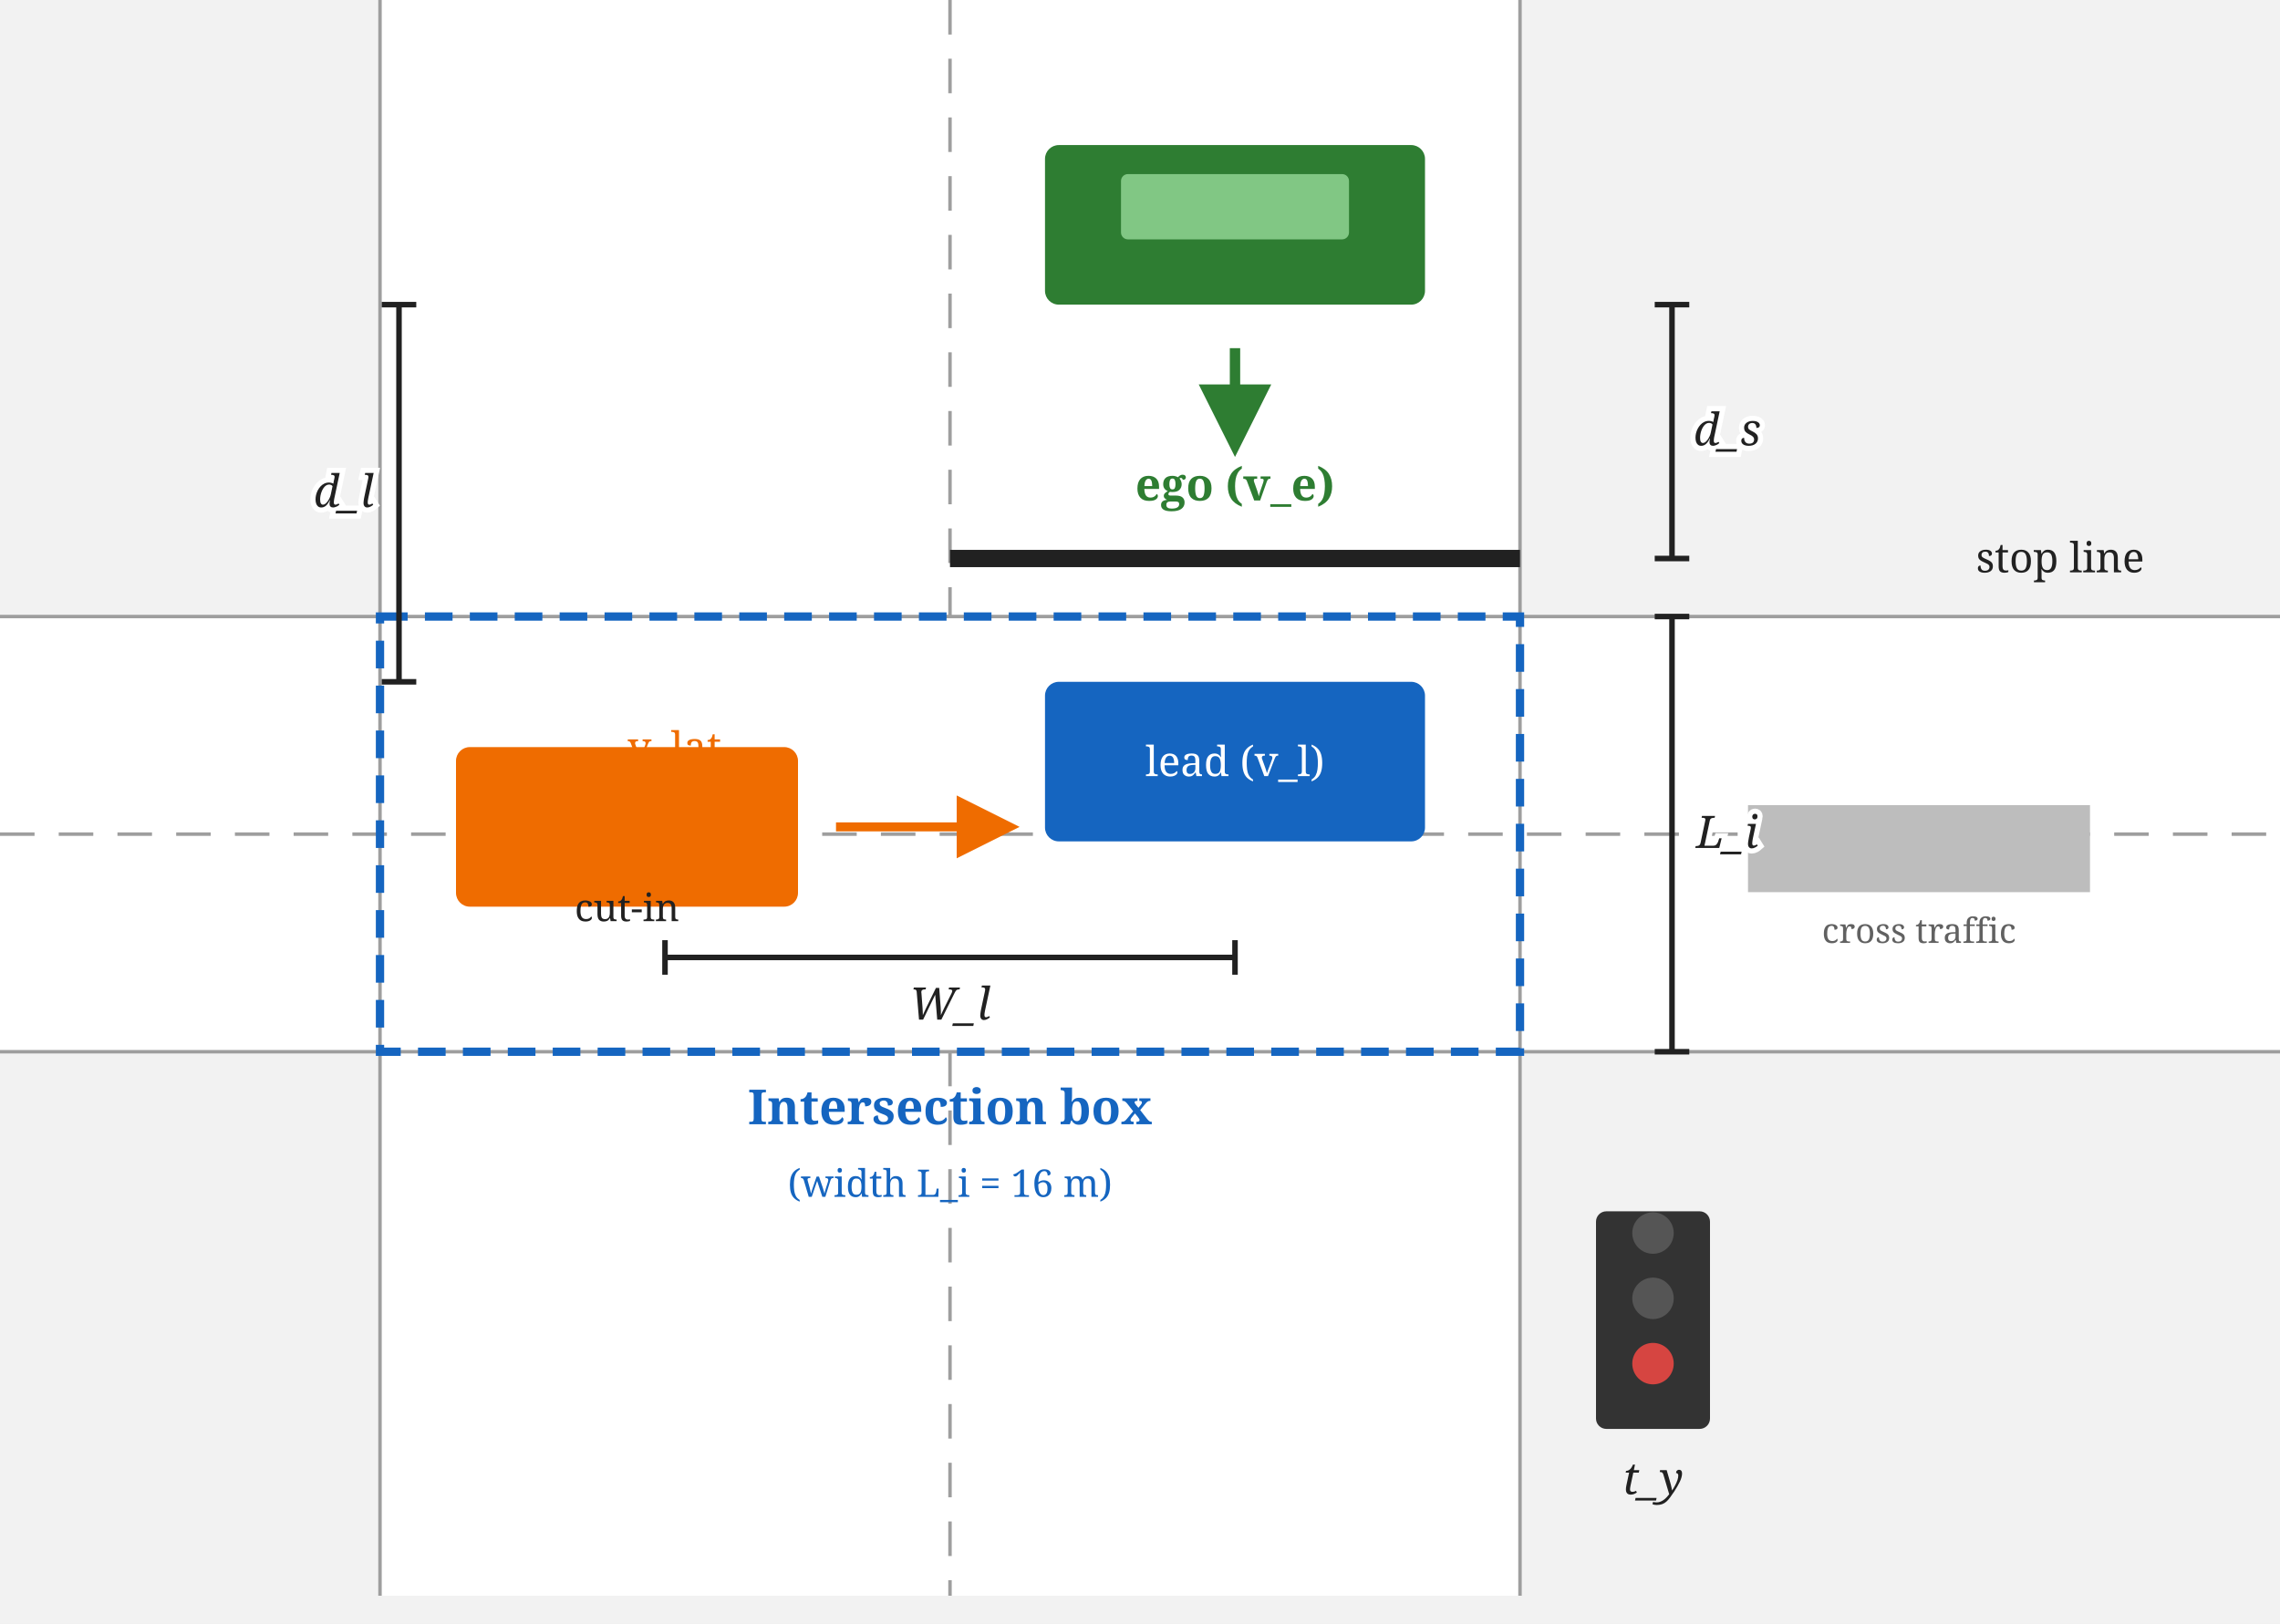
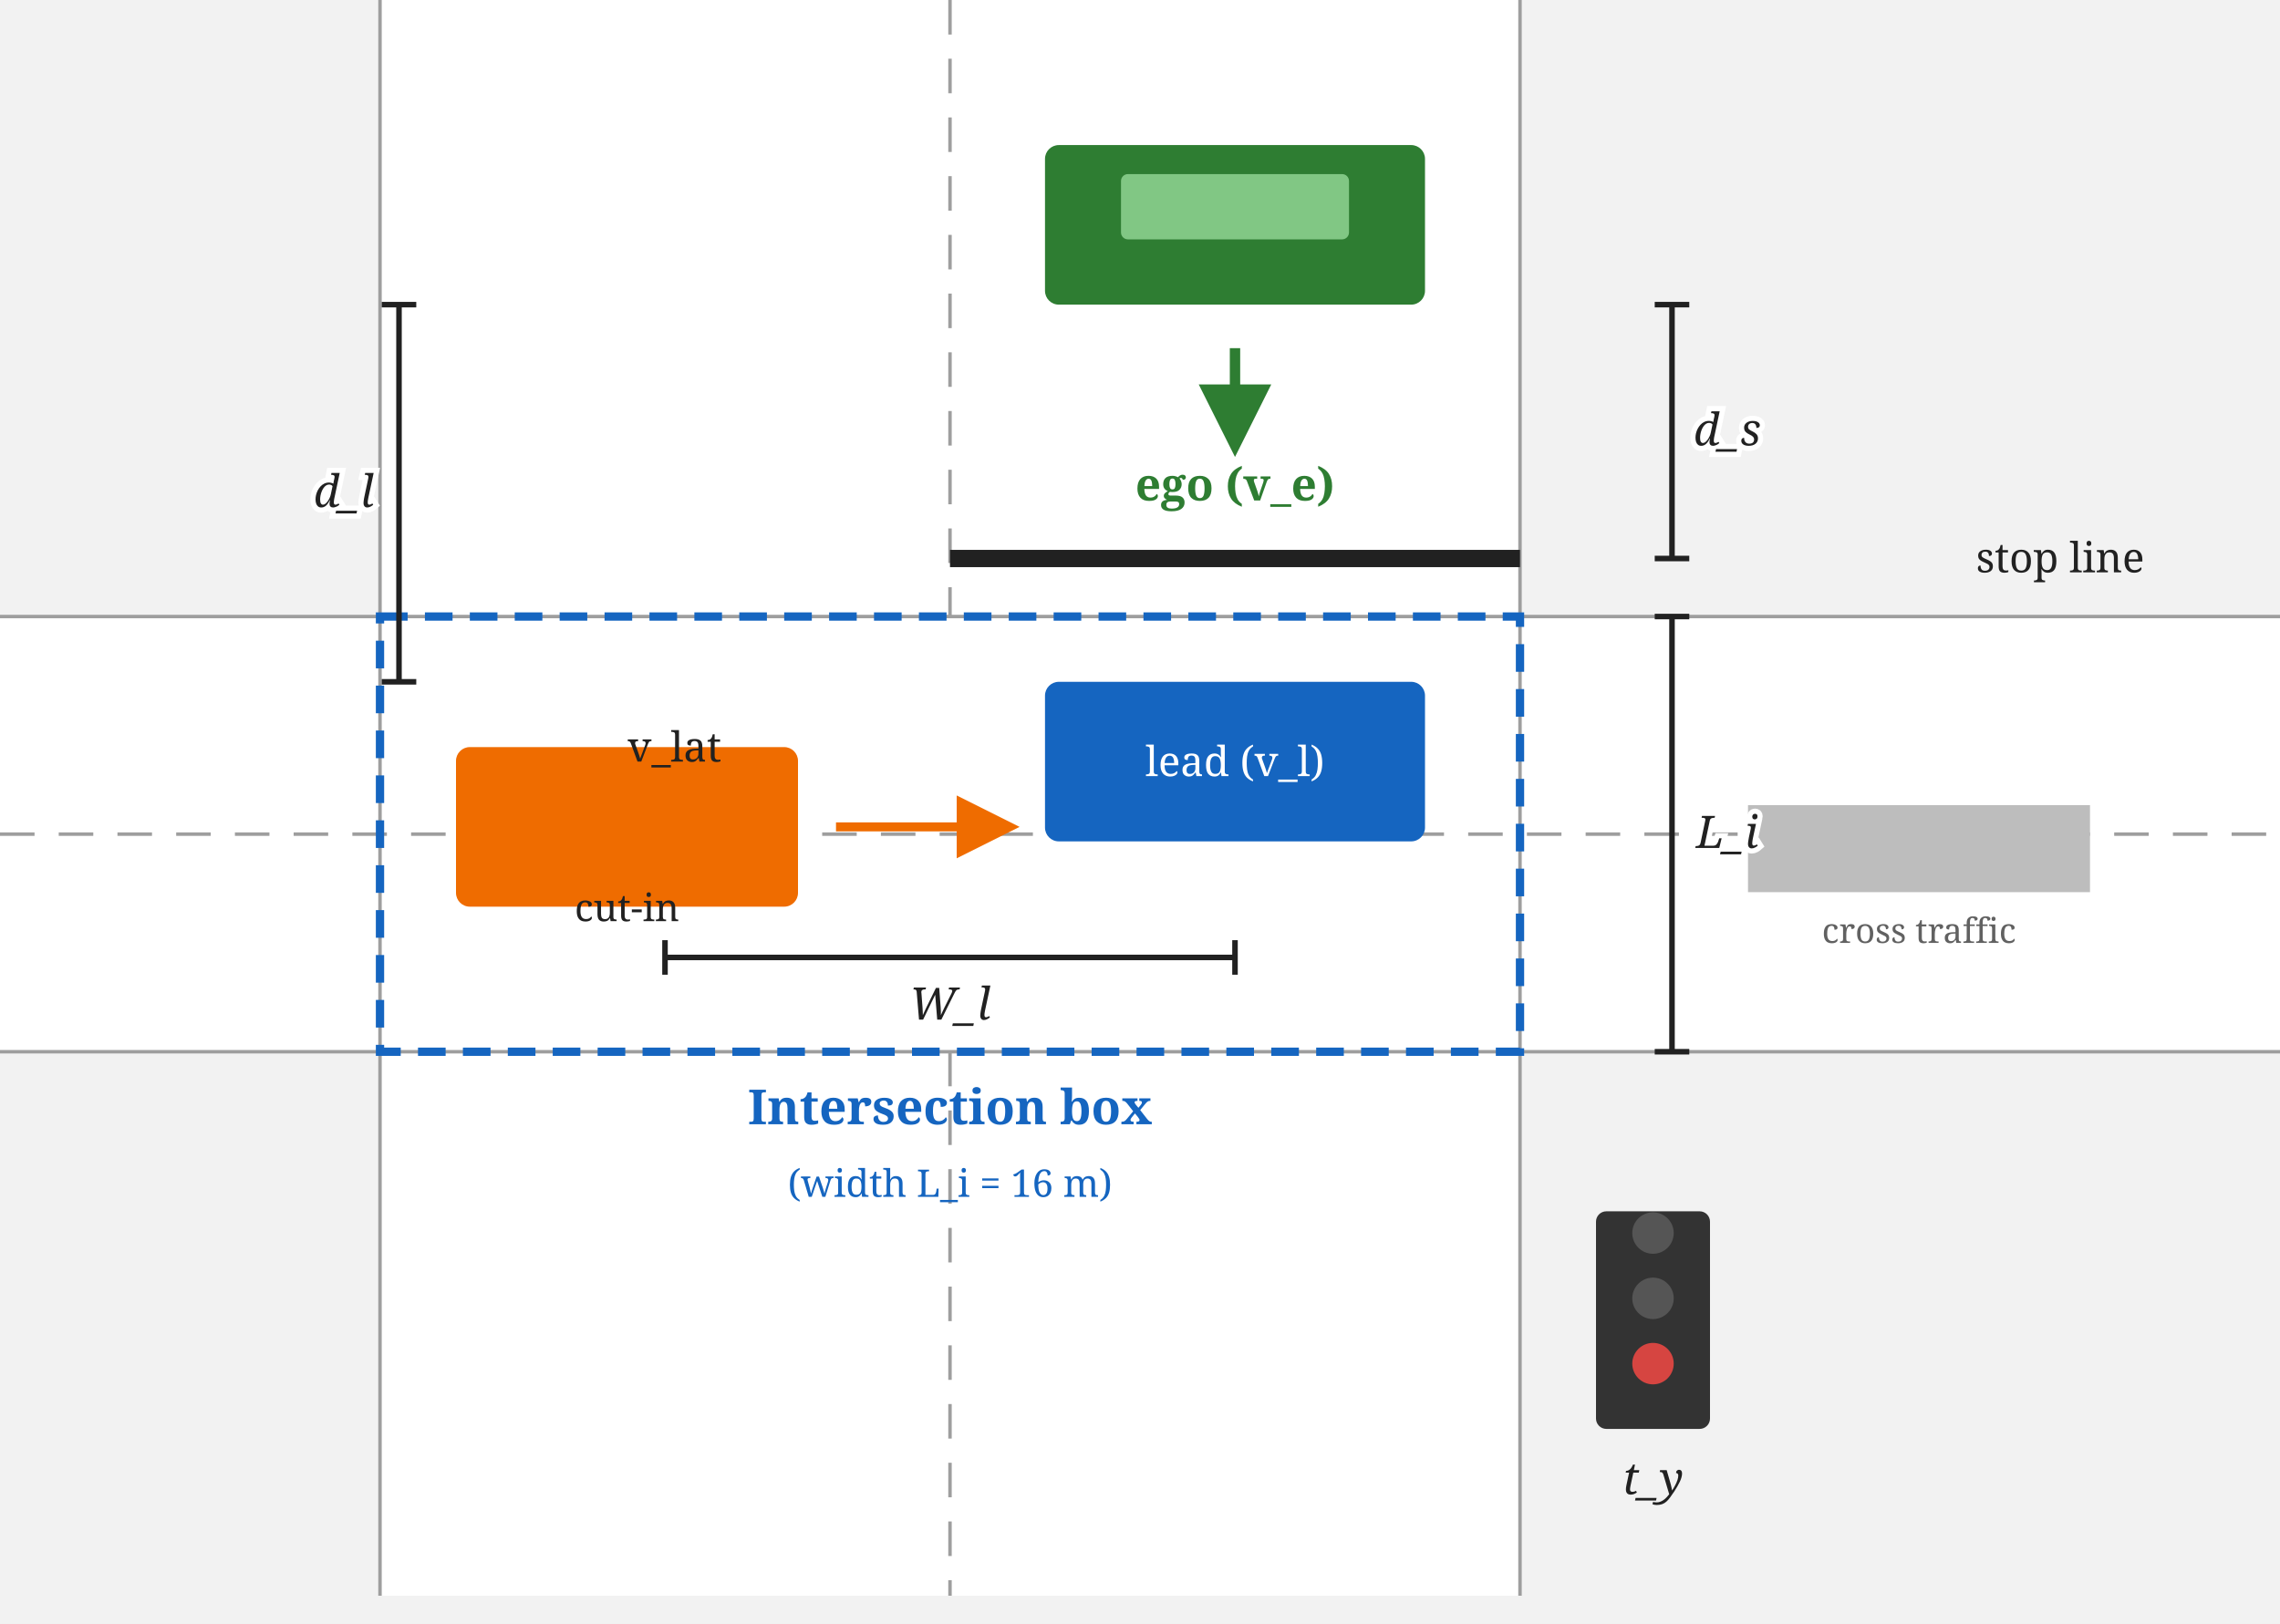
<svg xmlns="http://www.w3.org/2000/svg" width="660" height="470" viewBox="0 0 660 470" font-family="Georgia,serif">
  <rect x="0" y="0" width="660" height="470" fill="#f2f2f2" />
  <rect x="110" y="0.0" width="330" height="462.0" fill="white" />
  <rect x="0" y="178.5" width="660" height="126.0" fill="white" />
  <line x1="275" y1="0.0" x2="275" y2="178.5" stroke="#9e9e9e" stroke-dasharray="10,7" />
  <line x1="275" y1="304.5" x2="275" y2="462.0" stroke="#9e9e9e" stroke-dasharray="10,7" />
  <line x1="0" y1="241.5" x2="660" y2="241.5" stroke="#9e9e9e" stroke-dasharray="10,7" />
  <line x1="110" y1="0.0" x2="110" y2="462.0" stroke="#9e9e9e" />
  <line x1="440" y1="0.0" x2="440" y2="462.0" stroke="#9e9e9e" />
  <line x1="0" y1="178.5" x2="660" y2="178.5" stroke="#9e9e9e" />
  <line x1="0" y1="304.5" x2="660" y2="304.5" stroke="#9e9e9e" />
  <rect x="110" y="178.5" width="330" height="126.0" fill="none" stroke="#1565c0" stroke-width="2.4" stroke-dasharray="8,5" />
  <text x="275" y="325.5" font-size="14" font-weight="bold" fill="#1565c0" text-anchor="middle">Intersection box</text>
  <text x="275" y="346.5" font-size="11" fill="#1565c0" text-anchor="middle">(width L_i = 16 m)</text>
  <line x1="275" y1="161.7" x2="440" y2="161.7" stroke="#212121" stroke-width="5" />
  <text x="572.0" y="165.7" font-size="12" fill="#212121">stop line</text>
  <rect x="506" y="233.1" width="99" height="25.2" fill="#bdbdbd" />
  <text x="555.5" y="273.0" font-size="10" fill="#616161" text-anchor="middle">cross traffic</text>
  <rect x="302.5" y="42.0" width="110.0" height="46.2" fill="#2e7d32" rx="4" />
  <rect x="324.5" y="50.4" width="66.0" height="18.9" fill="#81c784" rx="2" />
  <defs>
    <marker id="arr0" viewBox="0 0 10 10" refX="8" refY="5" markerWidth="7" markerHeight="7" orient="auto">
      <path d="M0,0 L10,5 L0,10 z" fill="#2e7d32" />
    </marker>
  </defs>
  <line x1="357.5" y1="100.8" x2="357.5" y2="128.1" stroke="#2e7d32" stroke-width="3" marker-end="url(#arr0)" />
  <text x="357.5" y="144.9" font-size="13" font-weight="bold" fill="#2e7d32" text-anchor="middle">ego (v_e)</text>
  <rect x="302.5" y="197.4" width="110.0" height="46.2" fill="#1565c0" rx="4" />
  <text x="357.5" y="224.7" font-size="12" fill="white" text-anchor="middle">lead (v_l)</text>
  <rect x="132.0" y="216.3" width="99.0" height="46.2" fill="#ef6c00" rx="4" />
  <text x="181.5" y="266.7" font-size="11" fill="#212121" text-anchor="middle">cut-in</text>
  <defs>
    <marker id="arr1" viewBox="0 0 10 10" refX="8" refY="5" markerWidth="7" markerHeight="7" orient="auto">
      <path d="M0,0 L10,5 L0,10 z" fill="#ef6c00" />
    </marker>
  </defs>
  <line x1="242" y1="239.4" x2="291.5" y2="239.4" stroke="#ef6c00" stroke-width="2.6" marker-end="url(#arr1)" />
-   <text x="195.25" y="220.5" font-size="12" fill="#ef6c00" text-anchor="middle">v_lat</text>
+   <text x="195.25" y="220.5" font-size="12" fill="#212121" text-anchor="middle">v_lat</text>
  <line x1="484" y1="88.2" x2="484" y2="161.7" stroke="#212121" stroke-width="1.6" />
  <line x1="479" y1="88.2" x2="489" y2="88.2" stroke="#212121" stroke-width="1.6" />
  <line x1="479" y1="161.7" x2="489" y2="161.7" stroke="#212121" stroke-width="1.6" />
  <text x="500" y="128.95" font-size="13" font-style="italic" fill="#212121" text-anchor="middle" paint-order="stroke" stroke="white" stroke-width="3">d_s</text>
  <line x1="484" y1="178.5" x2="484" y2="304.5" stroke="#212121" stroke-width="1.6" />
  <line x1="479" y1="178.5" x2="489" y2="178.5" stroke="#212121" stroke-width="1.6" />
  <line x1="479" y1="304.5" x2="489" y2="304.5" stroke="#212121" stroke-width="1.6" />
  <text x="500" y="245.5" font-size="13" font-style="italic" fill="#212121" text-anchor="middle" paint-order="stroke" stroke="white" stroke-width="3">L_i</text>
  <line x1="115.5" y1="88.2" x2="115.5" y2="197.4" stroke="#212121" stroke-width="1.6" />
  <line x1="110.5" y1="88.2" x2="120.5" y2="88.2" stroke="#212121" stroke-width="1.6" />
  <line x1="110.5" y1="197.4" x2="120.5" y2="197.4" stroke="#212121" stroke-width="1.6" />
  <text x="99.5" y="146.8" font-size="13" font-style="italic" fill="#212121" text-anchor="middle" paint-order="stroke" stroke="white" stroke-width="3">d_l</text>
  <line x1="192.5" y1="277.2" x2="357.5" y2="277.2" stroke="#212121" stroke-width="1.6" />
  <line x1="192.5" y1="272.2" x2="192.5" y2="282.2" stroke="#212121" stroke-width="1.6" />
  <line x1="357.5" y1="272.2" x2="357.5" y2="282.2" stroke="#212121" stroke-width="1.6" />
  <text x="275" y="295.2" font-size="13" font-style="italic" fill="#212121" text-anchor="middle">W_l</text>
  <rect x="462.0" y="350.7" width="33.0" height="63.0" fill="#333" rx="3" />
  <circle cx="478.5" cy="394.8" r="6" fill="#d64541" />
  <circle cx="478.5" cy="375.9" r="6" fill="#555" />
  <circle cx="478.5" cy="357.0" r="6" fill="#555" />
  <text x="478.5" y="432.6" font-size="13" font-style="italic" fill="#212121" text-anchor="middle">t_y</text>
</svg>
